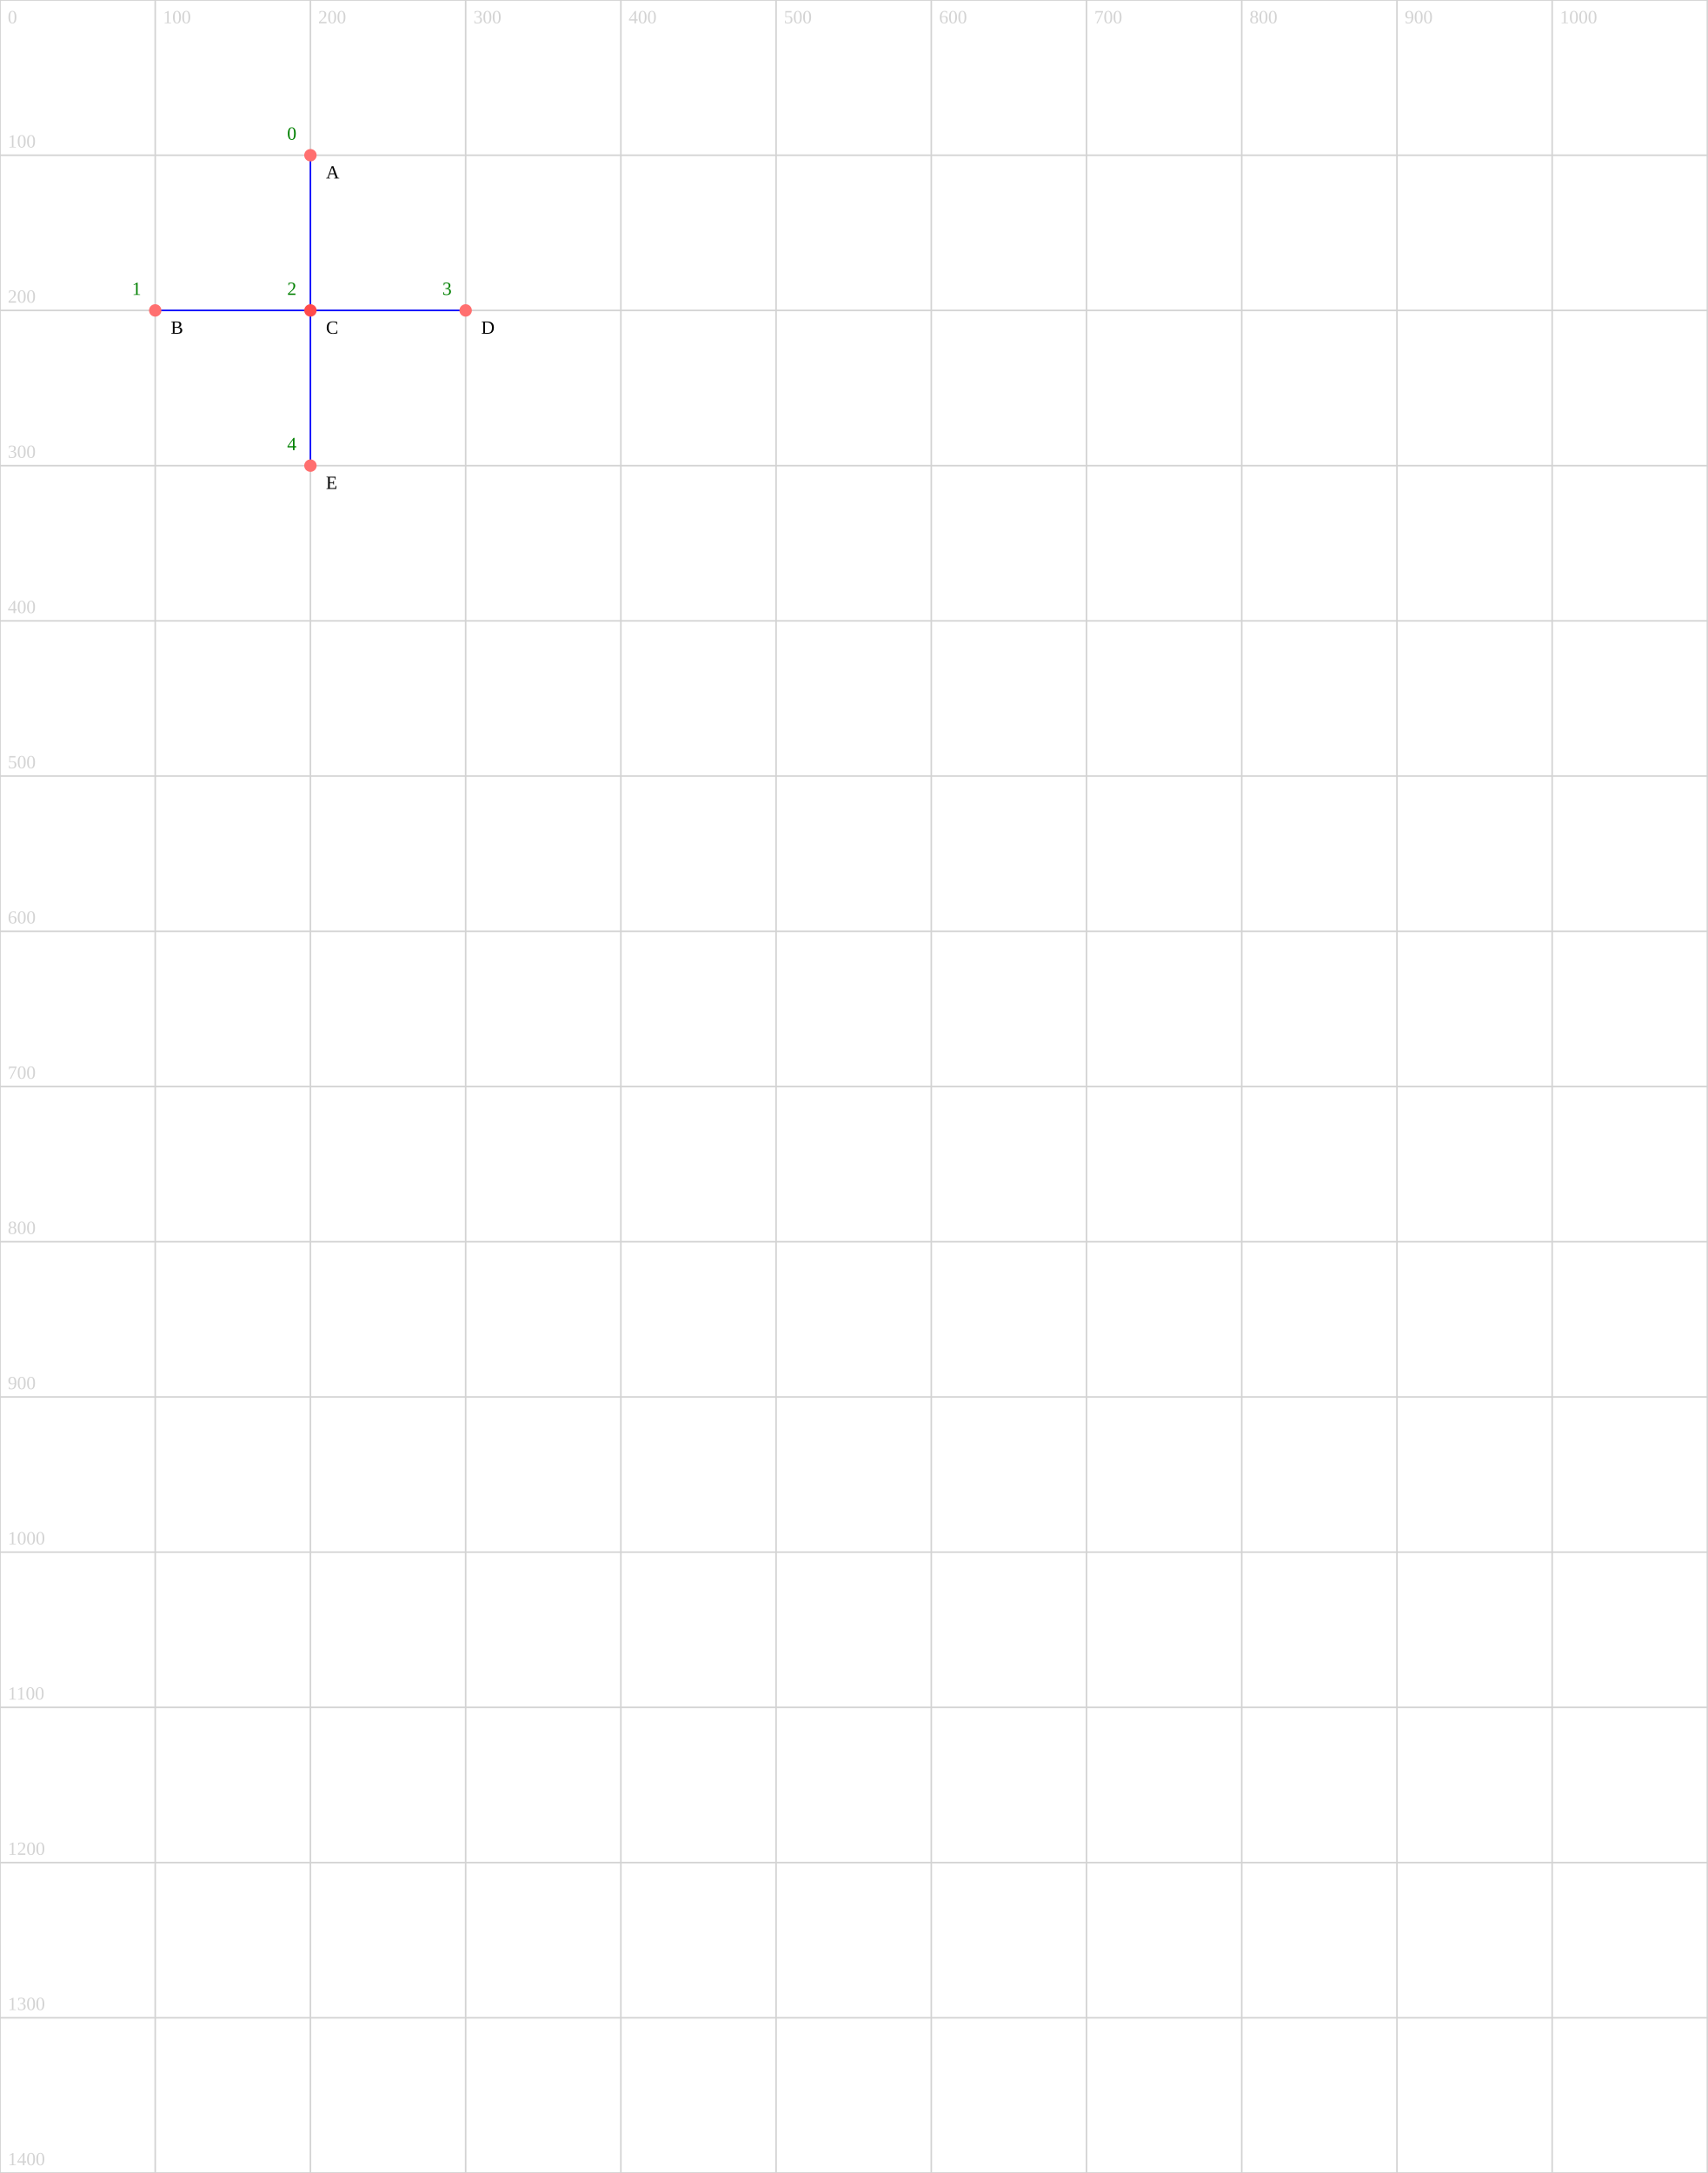
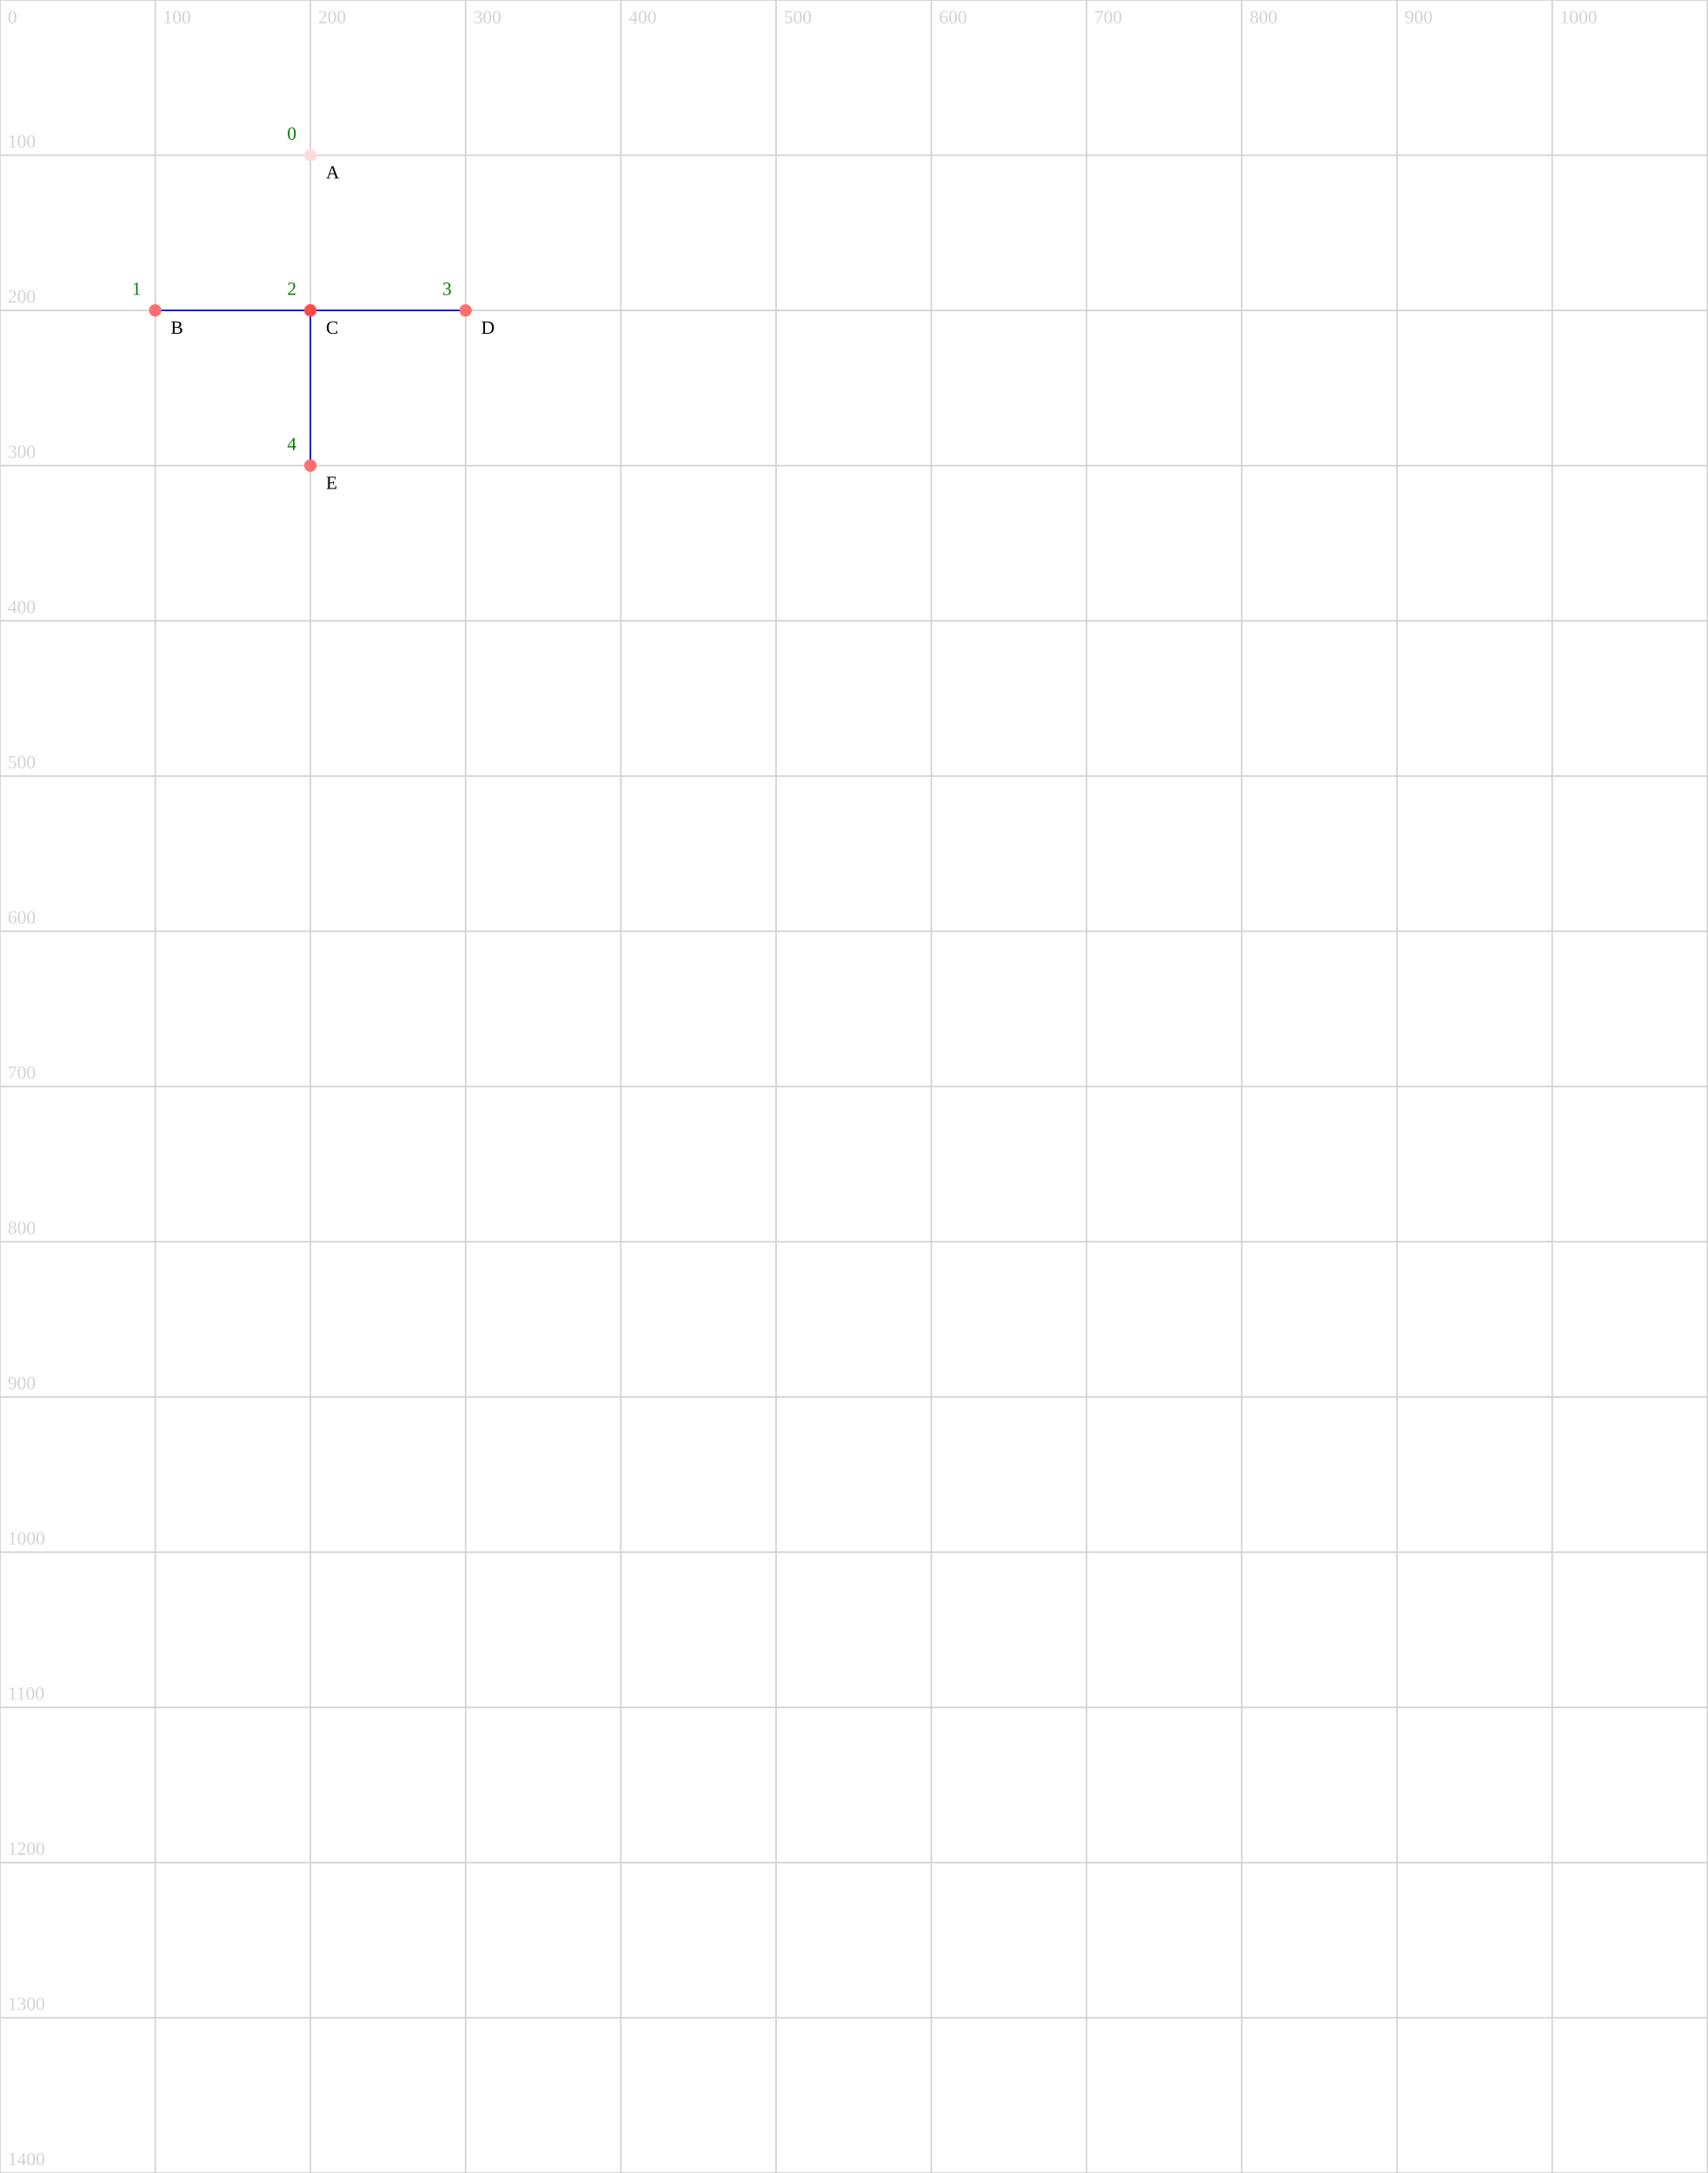
<svg xmlns="http://www.w3.org/2000/svg" version="1.1" width="1100" height="1400">
  <line x1="0" y1="0" x2="1100" y2="0" stroke="lightgrey" />
  <text x="5" y="-5" fill="lightgrey">0</text>
  <line x1="0" y1="100" x2="1100" y2="100" stroke="lightgrey" />
  <text x="5" y="95" fill="lightgrey">100</text>
  <line x1="0" y1="200" x2="1100" y2="200" stroke="lightgrey" />
  <text x="5" y="195" fill="lightgrey">200</text>
  <line x1="0" y1="300" x2="1100" y2="300" stroke="lightgrey" />
  <text x="5" y="295" fill="lightgrey">300</text>
  <line x1="0" y1="400" x2="1100" y2="400" stroke="lightgrey" />
  <text x="5" y="395" fill="lightgrey">400</text>
  <line x1="0" y1="500" x2="1100" y2="500" stroke="lightgrey" />
  <text x="5" y="495" fill="lightgrey">500</text>
  <line x1="0" y1="600" x2="1100" y2="600" stroke="lightgrey" />
  <text x="5" y="595" fill="lightgrey">600</text>
  <line x1="0" y1="700" x2="1100" y2="700" stroke="lightgrey" />
  <text x="5" y="695" fill="lightgrey">700</text>
  <line x1="0" y1="800" x2="1100" y2="800" stroke="lightgrey" />
  <text x="5" y="795" fill="lightgrey">800</text>
  <line x1="0" y1="900" x2="1100" y2="900" stroke="lightgrey" />
  <text x="5" y="895" fill="lightgrey">900</text>
  <line x1="0" y1="1000" x2="1100" y2="1000" stroke="lightgrey" />
  <text x="5" y="995" fill="lightgrey">1000</text>
  <line x1="0" y1="1100" x2="1100" y2="1100" stroke="lightgrey" />
  <text x="5" y="1095" fill="lightgrey">1100</text>
  <line x1="0" y1="1200" x2="1100" y2="1200" stroke="lightgrey" />
  <text x="5" y="1195" fill="lightgrey">1200</text>
  <line x1="0" y1="1300" x2="1100" y2="1300" stroke="lightgrey" />
  <text x="5" y="1295" fill="lightgrey">1300</text>
  <line x1="0" y1="1400" x2="1100" y2="1400" stroke="lightgrey" />
  <text x="5" y="1395" fill="lightgrey">1400</text>
  <line x1="0" y1="0" x2="0" y2="1400" stroke="lightgrey" />
  <text x="5" y="15" fill="lightgrey">0</text>
  <line x1="100" y1="0" x2="100" y2="1400" stroke="lightgrey" />
  <text x="105" y="15" fill="lightgrey">100</text>
  <line x1="200" y1="0" x2="200" y2="1400" stroke="lightgrey" />
  <text x="205" y="15" fill="lightgrey">200</text>
  <line x1="300" y1="0" x2="300" y2="1400" stroke="lightgrey" />
  <text x="305" y="15" fill="lightgrey">300</text>
  <line x1="400" y1="0" x2="400" y2="1400" stroke="lightgrey" />
  <text x="405" y="15" fill="lightgrey">400</text>
  <line x1="500" y1="0" x2="500" y2="1400" stroke="lightgrey" />
  <text x="505" y="15" fill="lightgrey">500</text>
  <line x1="600" y1="0" x2="600" y2="1400" stroke="lightgrey" />
  <text x="605" y="15" fill="lightgrey">600</text>
  <line x1="700" y1="0" x2="700" y2="1400" stroke="lightgrey" />
  <text x="705" y="15" fill="lightgrey">700</text>
  <line x1="800" y1="0" x2="800" y2="1400" stroke="lightgrey" />
  <text x="805" y="15" fill="lightgrey">800</text>
  <line x1="900" y1="0" x2="900" y2="1400" stroke="lightgrey" />
  <text x="905" y="15" fill="lightgrey">900</text>
  <line x1="1000" y1="0" x2="1000" y2="1400" stroke="lightgrey" />
  <text x="1005" y="15" fill="lightgrey">1000</text>
  <line x1="1100" y1="0" x2="1100" y2="1400" stroke="lightgrey" />
  <text x="1105" y="15" fill="lightgrey">1100</text>
-   <line x1="200" y1="100" x2="200" y2="200" stroke="blue" />
  <line x1="100" y1="200" x2="200" y2="200" stroke="blue" />
  <line x1="200" y1="200" x2="300" y2="200" stroke="blue" />
  <line x1="200" y1="200" x2="200" y2="300" stroke="blue" />
-   <circle cx="200" cy="100" r="4" fill="rgb(255,111,111)" />
+   <circle cx="200" cy="100" r="4" fill="rgb(255,219,219)" />
  <text x="210" y="115" fill="black">A</text>
  <text x="185" y="90" fill="green">0</text>
  <circle cx="100" cy="200" r="4" fill="rgb(255,111,111)" />
  <text x="110" y="215" fill="black">B</text>
  <text x="85" y="190" fill="green">1</text>
  <circle cx="200" cy="200" r="4" fill="rgb(255,75,75)" />
  <text x="210" y="215" fill="black">C</text>
  <text x="185" y="190" fill="green">2</text>
  <circle cx="300" cy="200" r="4" fill="rgb(255,111,111)" />
  <text x="310" y="215" fill="black">D</text>
  <text x="285" y="190" fill="green">3</text>
  <circle cx="200" cy="300" r="4" fill="rgb(255,111,111)" />
  <text x="210" y="315" fill="black">E</text>
  <text x="185" y="290" fill="green">4</text>
</svg>
